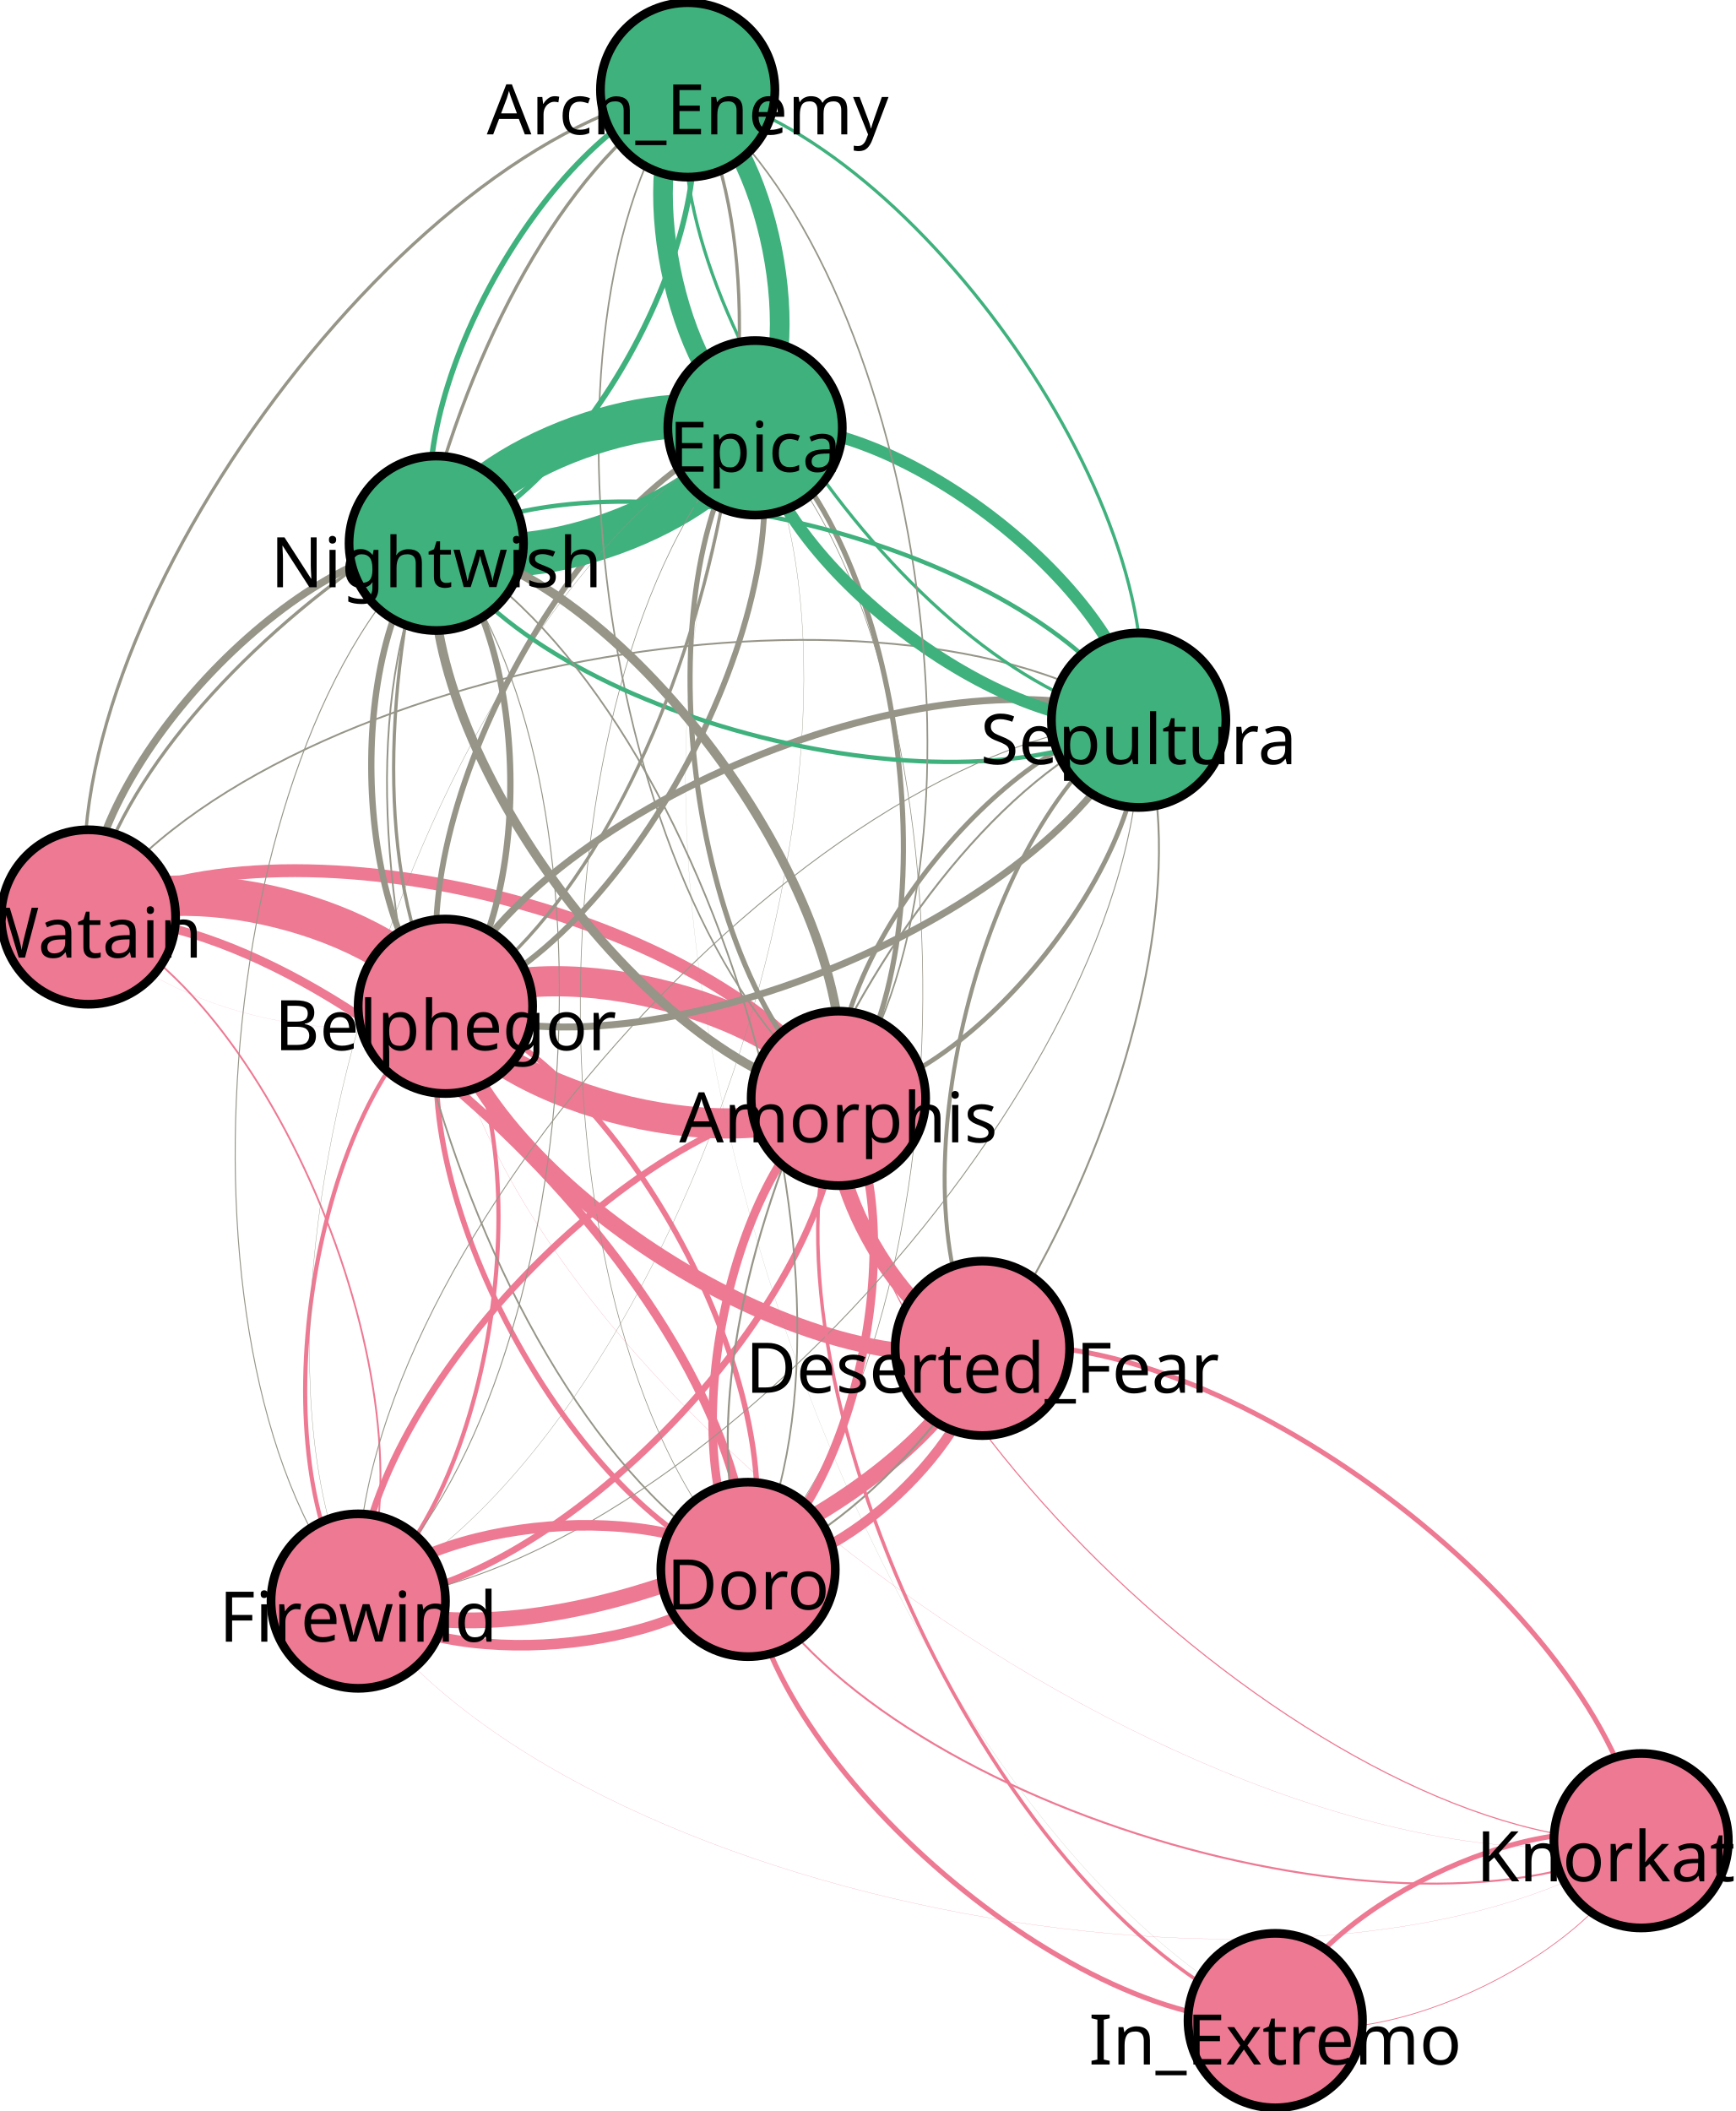
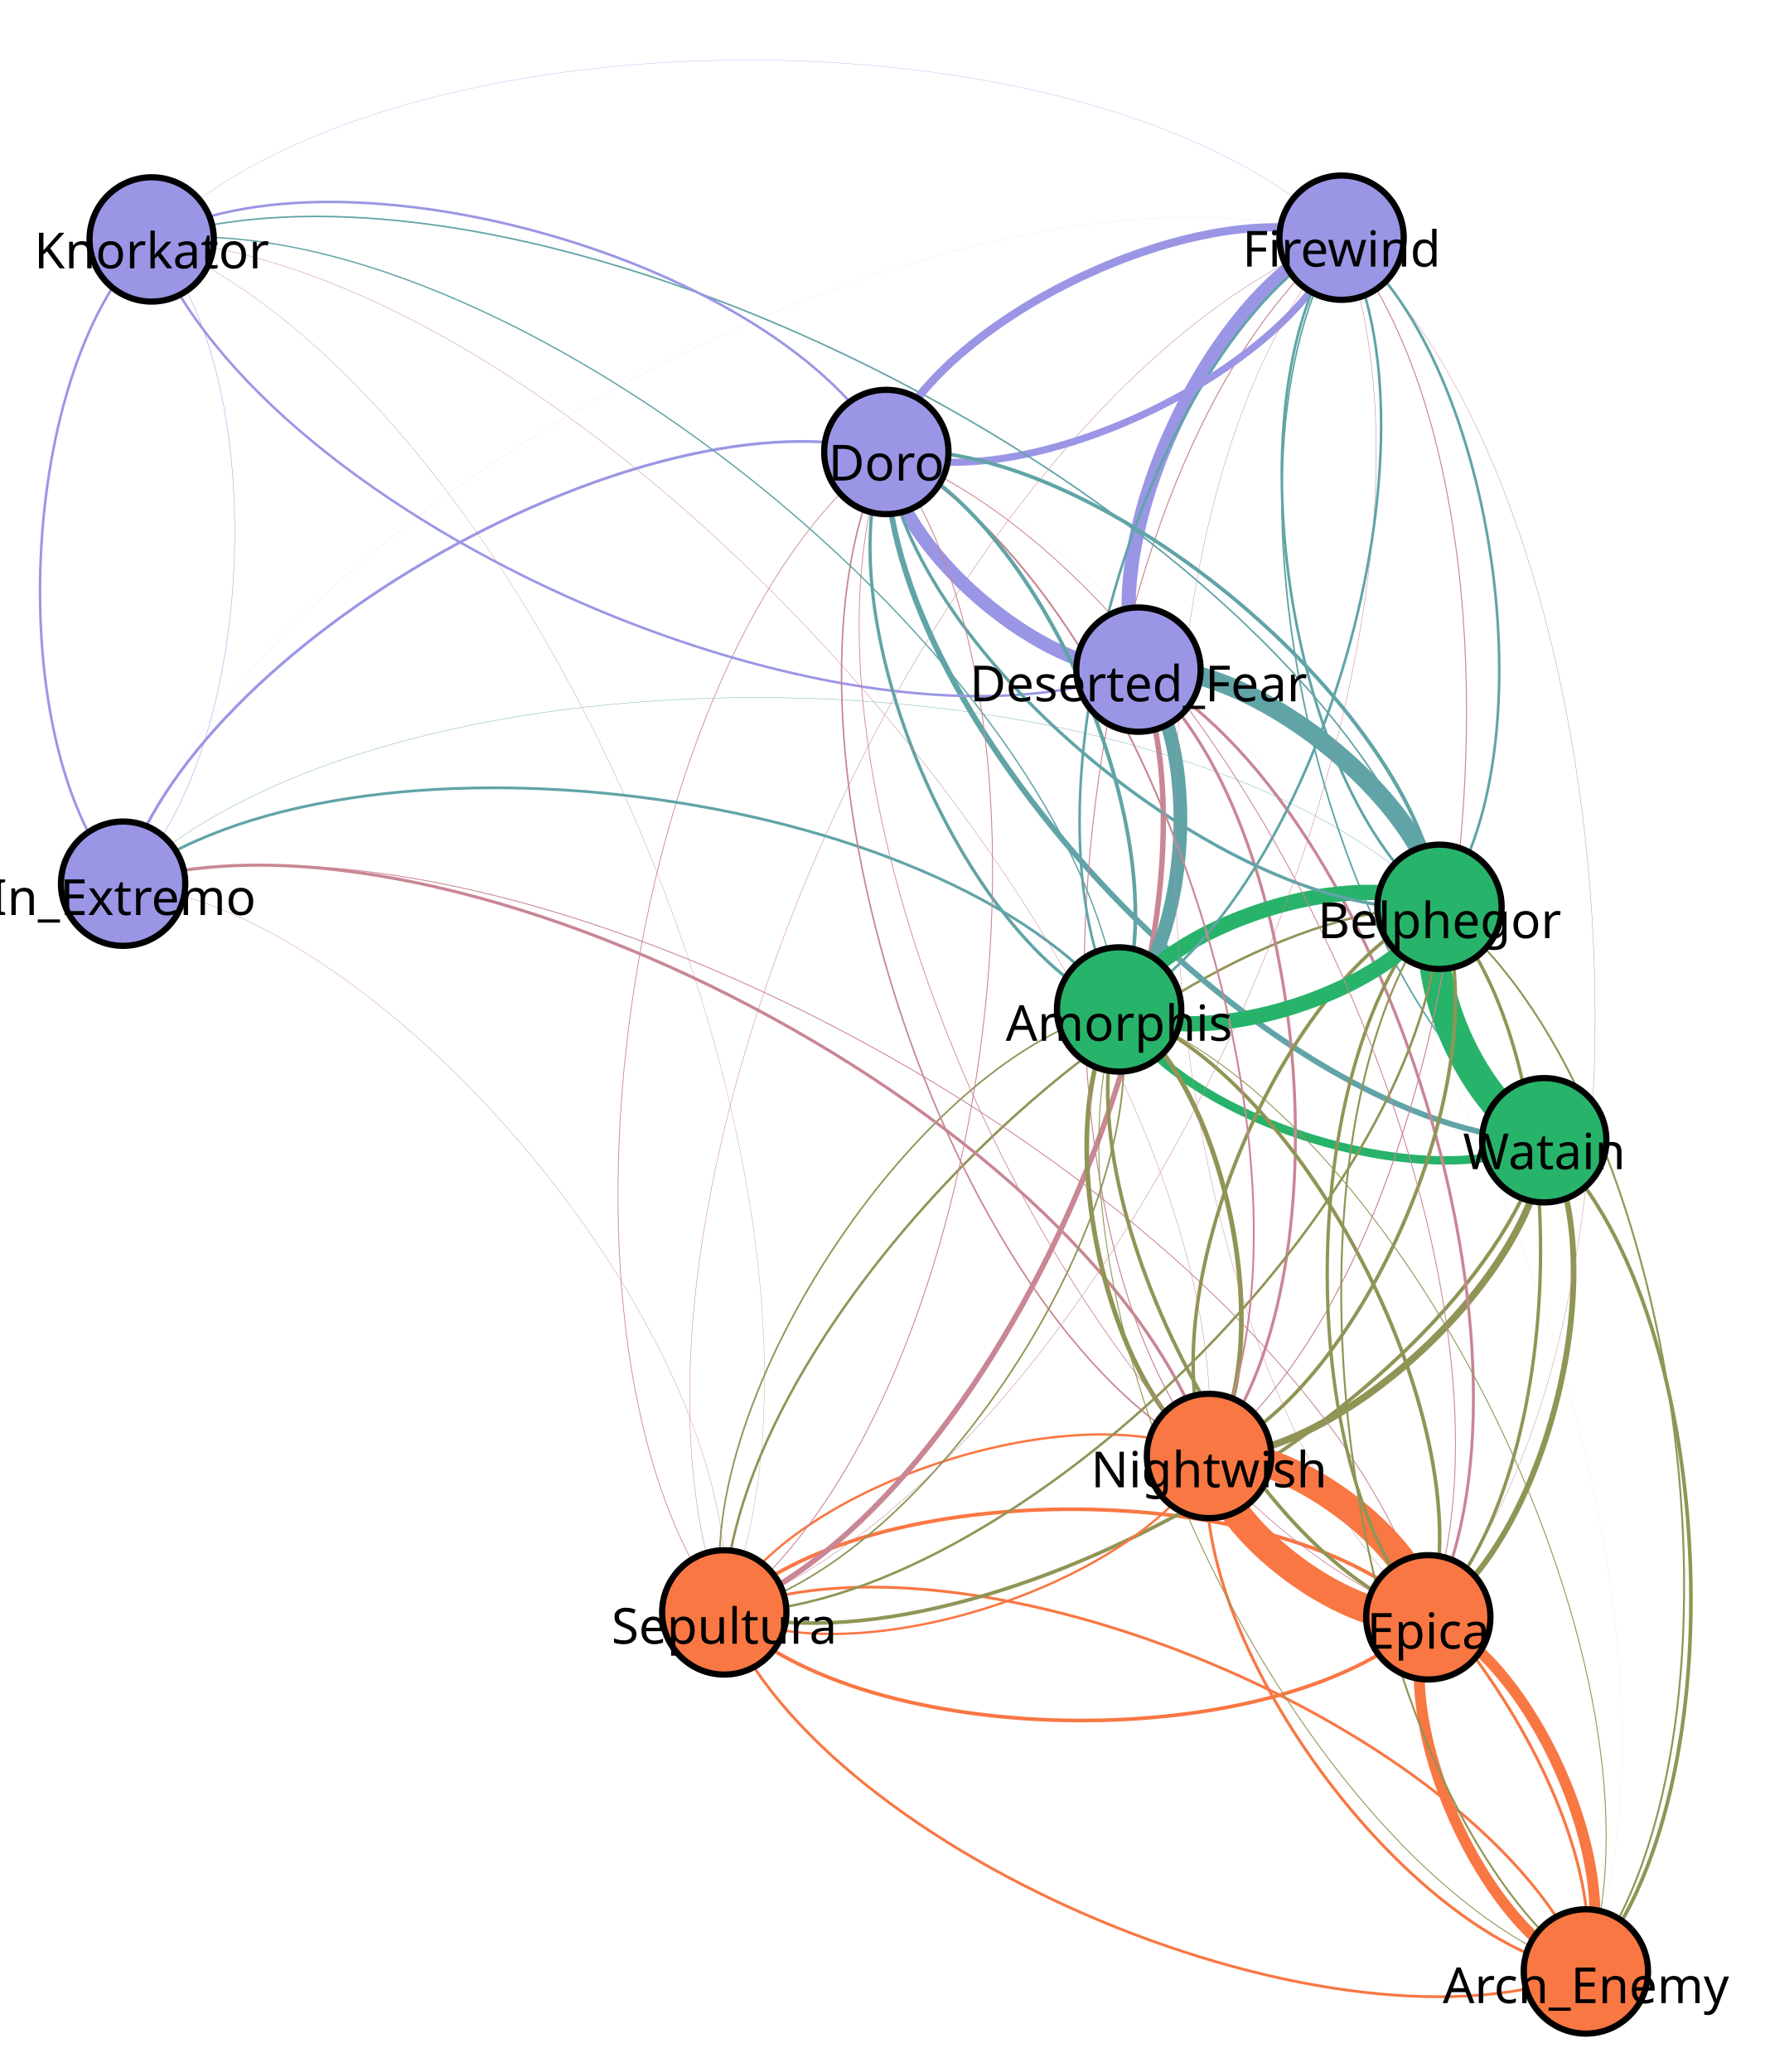
- <svg xmlns="http://www.w3.org/2000/svg" contentScriptType="text/ecmascript" width="199.0" zoomAndPan="magnify" contentStyleType="text/css" viewBox="-82 -118 199 242" height="242.0" preserveAspectRatio="xMidYMid meet" version="1.1">
+ <svg xmlns="http://www.w3.org/2000/svg" contentScriptType="text/ecmascript" width="284.738" zoomAndPan="magnify" contentStyleType="text/css" viewBox="-185.706 -161.762 284.738 333.359" height="333.359" preserveAspectRatio="xMidYMid meet" version="1.1">
  <g id="edges">
-     <path fill="none" stroke-width="4.642" d="M -71.868,-12.874 C -61.636,-19.013 -37.078,-12.874 -30.939,-2.642" class="Watain Belphegor" stroke-opacity="1.0" stroke="#ee7993" />
-     <path fill="none" stroke-width="0.364" d="M -71.868,-12.874 C -67.799,-39.376 -21.94,-73.026 4.563,-68.957" class="Watain Epica" stroke-opacity="1.0" stroke="#969588" />
-     <path fill="none" stroke-width="0.364" d="M -71.868,-12.874 C -77.091,-45.578 -35.869,-102.47 -3.164,-107.694" class="Watain Arch_Enemy" stroke-opacity="1.0" stroke="#969588" />
-     <path fill="none" stroke-width="0.839" d="M -71.868,-12.874 C -72.46,-29.419 -48.528,-55.125 -31.983,-55.717" class="Watain Nightwish" stroke-opacity="1.0" stroke="#969588" />
-     <path fill="none" stroke-width="1.473" d="M -71.868,-12.874 C -50.513,-25.912 1.078,-13.437 14.117,7.918" class="Watain Amorphis" stroke-opacity="1.0" stroke="#ee7993" />
-     <path fill="none" stroke-width="0.998" d="M -71.868,-12.874 C -41.785,-13.041 3.591,31.831 3.759,61.914" class="Watain Doro" stroke-opacity="1.0" stroke="#ee7993" />
-     <path fill="none" stroke-width="0.205" d="M -71.868,-12.874 C -52.299,-41.467 19.945,-55.005 48.539,-35.436" class="Watain Sepultura" stroke-opacity="1.0" stroke="#969588" />
-     <path fill="none" stroke-width="0.205" d="M -71.868,-12.874 C -49.996,-3.378 -31.432,43.674 -40.928,65.546" class="Watain Firewind" stroke-opacity="1.0" stroke="#ee7993" />
-     <path fill="none" stroke-width="0.371" d="M -30.939,-2.642 C -46.394,-29.207 -29.729,-92.238 -3.164,-107.694" class="Belphegor Arch_Enemy" stroke-opacity="1.0" stroke="#969588" />
-     <path fill="none" stroke-width="3.466" d="M -30.939,-2.642 C -19.816,-9.541 7.218,-3.205 14.117,7.918" class="Belphegor Amorphis" stroke-opacity="1.0" stroke="#ee7993" />
-     <path fill="none" stroke-width="0.618" d="M -30.939,-2.642 C -11.088,3.33 9.731,42.064 3.759,61.914" class="Belphegor Doro" stroke-opacity="1.0" stroke="#ee7993" />
-     <path fill="none" stroke-width="0.659" d="M -30.939,-2.642 C -37.101,-23.005 -15.8,-62.794 4.563,-68.957" class="Belphegor Epica" stroke-opacity="1.0" stroke="#969588" />
-     <path fill="none" stroke-width="0.724" d="M -30.939,-2.642 C -41.763,-13.048 -42.389,-44.893 -31.983,-55.717" class="Belphegor Nightwish" stroke-opacity="1.0" stroke="#969588" />
-     <path fill="none" stroke-width="0.797" d="M -30.939,-2.642 C -21.602,-25.096 26.084,-44.772 48.539,-35.436" class="Belphegor Sepultura" stroke-opacity="1.0" stroke="#969588" />
-     <path fill="none" stroke-width="0.476" d="M -30.939,-2.642 C -19.299,12.993 -25.292,53.906 -40.928,65.546" class="Belphegor Firewind" stroke-opacity="1.0" stroke="#ee7993" />
-     <path fill="none" stroke-width="0.01" d="M -30.939,-2.642 C -41.171,3.497 -65.729,-2.641 -71.868,-12.874" class="Belphegor Watain" stroke-opacity="1.0" stroke="#ee7993" />
-     <path fill="none" stroke-width="2.257" d="M 4.563,-68.957 C -4.73,-75.159 -9.366,-98.401 -3.164,-107.694" class="Epica Arch_Enemy" stroke-opacity="1.0" stroke="#3fb17d" />
-     <path fill="none" stroke-width="0.59" d="M 4.563,-68.957 C 21.849,-55.492 27.581,-9.368 14.117,7.918" class="Epica Amorphis" stroke-opacity="1.0" stroke="#969588" />
-     <path fill="none" stroke-width="5.0" d="M 4.563,-68.957 C -0.098,-59 -22.026,-51.056 -31.983,-55.717" class="Epica Nightwish" stroke-opacity="1.0" stroke="#3fb17d" />
-     <path fill="none" stroke-width="1.377" d="M 4.563,-68.957 C 20.062,-71.048 46.448,-50.935 48.539,-35.436" class="Epica Sepultura" stroke-opacity="1.0" stroke="#3fb17d" />
-     <path fill="none" stroke-width="0.079" d="M 4.563,-68.957 C 30.576,-42.622 30.094,35.901 3.759,61.914" class="Epica Doro" stroke-opacity="1.0" stroke="#969588" />
-     <path fill="none" stroke-width="0.659" d="M 4.563,-68.957 C 10.725,-48.593 -10.576,-8.805 -30.939,-2.642" class="Epica Belphegor" stroke-opacity="1.0" stroke="#969588" />
-     <path fill="none" stroke-width="0.038" d="M 4.563,-68.957 C 22.365,-32.958 -4.929,47.744 -40.928,65.546" class="Epica Firewind" stroke-opacity="1.0" stroke="#969588" />
-     <path fill="none" stroke-width="1.815" d="M 30.625,36.57 C 10.47,41.04 -26.468,17.513 -30.939,-2.642" class="Deserted_Fear Belphegor" stroke-opacity="1.0" stroke="#ee7993" />
-     <path fill="none" stroke-width="1.815" d="M 30.625,36.57 C 21.593,34.141 11.688,16.95 14.117,7.918" class="Deserted_Fear Amorphis" stroke-opacity="1.0" stroke="#ee7993" />
-     <path fill="none" stroke-width="0.455" d="M 30.625,36.57 C 19.807,18.586 30.555,-24.617 48.539,-35.436" class="Deserted_Fear Sepultura" stroke-opacity="1.0" stroke="#969588" />
-     <path fill="none" stroke-width="0.002" d="M 30.625,36.57 C -4.985,14.475 -25.259,-72.083 -3.164,-107.694" class="Deserted_Fear Arch_Enemy" stroke-opacity="1.0" stroke="#969588" />
-     <path fill="none" stroke-width="0.568" d="M 30.625,36.57 C 57.018,32.755 102.329,66.622 106.144,93.015" class="Deserted_Fear Knorkator" stroke-opacity="1.0" stroke="#ee7993" />
-     <path fill="none" stroke-width="1.135" d="M 30.625,36.57 C 30.321,47.012 14.201,62.219 3.759,61.914" class="Deserted_Fear Doro" stroke-opacity="1.0" stroke="#ee7993" />
-     <path fill="none" stroke-width="1.815" d="M 30.625,36.57 C 22.11,56.676 -20.822,74.062 -40.928,65.546" class="Deserted_Fear Firewind" stroke-opacity="1.0" stroke="#ee7993" />
-     <path fill="none" stroke-width="0.59" d="M 14.117,7.918 C -3.169,-5.546 -8.901,-51.671 4.563,-68.957" class="Amorphis Epica" stroke-opacity="1.0" stroke="#969588" />
-     <path fill="none" stroke-width="0.184" d="M 14.117,7.918 C -12.462,-11.748 -22.83,-81.115 -3.164,-107.694" class="Amorphis Arch_Enemy" stroke-opacity="1.0" stroke="#969588" />
-     <path fill="none" stroke-width="1.049" d="M 14.117,7.918 C -7.83,4.411 -35.49,-33.77 -31.983,-55.717" class="Amorphis Nightwish" stroke-opacity="1.0" stroke="#969588" />
-     <path fill="none" stroke-width="3.466" d="M 14.117,7.918 C 2.994,14.817 -24.04,8.481 -30.939,-2.642" class="Amorphis Belphegor" stroke-opacity="1.0" stroke="#ee7993" />
-     <path fill="none" stroke-width="0.98" d="M 14.117,7.918 C 22.844,20.789 16.63,53.187 3.759,61.914" class="Amorphis Doro" stroke-opacity="1.0" stroke="#ee7993" />
-     <path fill="none" stroke-width="0.537" d="M 14.117,7.918 C 12.33,-7.637 32.983,-33.649 48.539,-35.436" class="Amorphis Sepultura" stroke-opacity="1.0" stroke="#969588" />
-     <path fill="none" stroke-width="0.752" d="M 14.117,7.918 C 14.633,30.453 -18.393,65.03 -40.928,65.546" class="Amorphis Firewind" stroke-opacity="1.0" stroke="#ee7993" />
-     <path fill="none" stroke-width="0.618" d="M 3.759,61.914 C -16.092,55.943 -36.911,17.209 -30.939,-2.642" class="Doro Belphegor" stroke-opacity="1.0" stroke="#ee7993" />
-     <path fill="none" stroke-width="0.98" d="M 3.759,61.914 C -4.969,49.044 1.246,16.646 14.117,7.918" class="Doro Amorphis" stroke-opacity="1.0" stroke="#ee7993" />
-     <path fill="none" stroke-width="0.221" d="M 3.759,61.914 C -6.755,33.488 20.113,-24.922 48.539,-35.436" class="Doro Sepultura" stroke-opacity="1.0" stroke="#969588" />
-     <path fill="none" stroke-width="0.079" d="M 3.759,61.914 C -22.255,35.579 -21.772,-42.943 4.563,-68.957" class="Doro Epica" stroke-opacity="1.0" stroke="#969588" />
-     <path fill="none" stroke-width="0.197" d="M 3.759,61.914 C -26.916,45.537 -48.361,-25.042 -31.983,-55.717" class="Doro Nightwish" stroke-opacity="1.0" stroke="#969588" />
-     <path fill="none" stroke-width="1.211" d="M 3.759,61.914 C -4.452,71.578 -31.264,73.757 -40.928,65.546" class="Doro Firewind" stroke-opacity="1.0" stroke="#ee7993" />
-     <path fill="none" stroke-width="1.377" d="M 48.539,-35.436 C 33.039,-33.345 6.654,-53.457 4.563,-68.957" class="Sepultura Epica" stroke-opacity="1.0" stroke="#3fb17d" />
-     <path fill="none" stroke-width="0.363" d="M 48.539,-35.436 C 23.746,-39.547 -7.275,-82.902 -3.164,-107.694" class="Sepultura Arch_Enemy" stroke-opacity="1.0" stroke="#3fb17d" />
-     <path fill="none" stroke-width="0.797" d="M 48.539,-35.436 C 39.202,-12.981 -8.485,6.695 -30.939,-2.642" class="Sepultura Belphegor" stroke-opacity="1.0" stroke="#969588" />
-     <path fill="none" stroke-width="0.537" d="M 48.539,-35.436 C 50.325,-19.881 29.672,6.132 14.117,7.918" class="Sepultura Amorphis" stroke-opacity="1.0" stroke="#969588" />
-     <path fill="none" stroke-width="0.497" d="M 48.539,-35.436 C 28.378,-23.388 -19.935,-35.556 -31.983,-55.717" class="Sepultura Nightwish" stroke-opacity="1.0" stroke="#3fb17d" />
-     <path fill="none" stroke-width="0.221" d="M 48.539,-35.436 C 59.053,-7.01 32.185,51.4 3.759,61.914" class="Sepultura Doro" stroke-opacity="1.0" stroke="#969588" />
-     <path fill="none" stroke-width="0.111" d="M 48.539,-35.436 C 50.842,2.654 -2.838,63.243 -40.928,65.546" class="Sepultura Firewind" stroke-opacity="1.0" stroke="#969588" />
-     <path fill="none" stroke-width="0.0" d="M 106.144,93.015 C 68.932,78.846 34.369,1.775 48.539,-35.436" class="Knorkator Sepultura" stroke-opacity="1.0" stroke="#969588" />
-     <path fill="none" stroke-width="0.019" d="M 106.144,93.015 C 59.596,101.3 -22.654,43.906 -30.939,-2.642" class="Knorkator Belphegor" stroke-opacity="1.0" stroke="#ee7993" />
-     <path fill="none" stroke-width="0.093" d="M 106.144,93.015 C 101.878,105.528 76.712,117.899 64.199,113.634" class="Knorkator In_Extremo" stroke-opacity="1.0" stroke="#ee7993" />
-     <path fill="none" stroke-width="0.13" d="M 106.144,93.015 C 70.719,94.401 15.503,43.343 14.117,7.918" class="Knorkator Amorphis" stroke-opacity="1.0" stroke="#ee7993" />
-     <path fill="none" stroke-width="0.0" d="M 106.144,93.015 C 79.751,96.83 34.44,62.963 30.625,36.57" class="Knorkator Deserted_Fear" stroke-opacity="1.0" stroke="#ee7993" />
-     <path fill="none" stroke-width="0.224" d="M 106.144,93.015 C 79.447,107.272 18.016,88.612 3.759,61.914" class="Knorkator Doro" stroke-opacity="1.0" stroke="#ee7993" />
-     <path fill="none" stroke-width="0.019" d="M 106.144,93.015 C 71.236,116.936 -17.007,100.454 -40.928,65.546" class="Knorkator Firewind" stroke-opacity="1.0" stroke="#ee7993" />
-     <path fill="none" stroke-width="0.476" d="M -40.928,65.546 C -52.568,49.911 -46.574,8.998 -30.939,-2.642" class="Firewind Belphegor" stroke-opacity="1.0" stroke="#ee7993" />
-     <path fill="none" stroke-width="0.111" d="M -40.928,65.546 C -43.231,27.457 10.449,-33.133 48.539,-35.436" class="Firewind Sepultura" stroke-opacity="1.0" stroke="#969588" />
-     <path fill="none" stroke-width="0.115" d="M -40.928,65.546 C -63.391,39.505 -58.024,-33.253 -31.983,-55.717" class="Firewind Nightwish" stroke-opacity="1.0" stroke="#969588" />
-     <path fill="none" stroke-width="0.038" d="M -40.928,65.546 C -58.73,29.548 -31.436,-51.154 4.563,-68.957" class="Firewind Epica" stroke-opacity="1.0" stroke="#969588" />
-     <path fill="none" stroke-width="0.752" d="M -40.928,65.546 C -41.444,43.012 -8.418,8.435 14.117,7.918" class="Firewind Amorphis" stroke-opacity="1.0" stroke="#ee7993" />
-     <path fill="none" stroke-width="1.211" d="M -40.928,65.546 C -32.717,55.883 -5.905,53.704 3.759,61.914" class="Firewind Doro" stroke-opacity="1.0" stroke="#ee7993" />
-     <path fill="none" stroke-width="2.257" d="M -3.164,-107.694 C 6.129,-101.492 10.765,-78.249 4.563,-68.957" class="Arch_Enemy Epica" stroke-opacity="1.0" stroke="#3fb17d" />
-     <path fill="none" stroke-width="0.184" d="M -3.164,-107.694 C 23.414,-88.028 33.783,-18.66 14.117,7.918" class="Arch_Enemy Amorphis" stroke-opacity="1.0" stroke="#969588" />
-     <path fill="none" stroke-width="0.618" d="M -3.164,-107.694 C 1.468,-91.535 -15.824,-60.348 -31.983,-55.717" class="Arch_Enemy Nightwish" stroke-opacity="1.0" stroke="#3fb17d" />
-     <path fill="none" stroke-width="0.363" d="M -3.164,-107.694 C 21.628,-103.583 52.65,-60.228 48.539,-35.436" class="Arch_Enemy Sepultura" stroke-opacity="1.0" stroke="#3fb17d" />
-     <path fill="none" stroke-width="0.371" d="M -3.164,-107.694 C 12.291,-81.128 -4.374,-18.098 -30.939,-2.642" class="Arch_Enemy Belphegor" stroke-opacity="1.0" stroke="#969588" />
-     <path fill="none" stroke-width="0.014" d="M 64.199,113.634 C 15.754,89.043 -20.028,-20.511 4.563,-68.957" class="In_Extremo Epica" stroke-opacity="1.0" stroke="#969588" />
-     <path fill="none" stroke-width="0.581" d="M 64.199,113.634 C 41.767,115.378 5.503,84.346 3.759,61.914" class="In_Extremo Doro" stroke-opacity="1.0" stroke="#ee7993" />
-     <path fill="none" stroke-width="0.581" d="M 64.199,113.634 C 68.465,101.121 93.631,88.75 106.144,93.015" class="In_Extremo Knorkator" stroke-opacity="1.0" stroke="#ee7993" />
-     <path fill="none" stroke-width="0.392" d="M 64.199,113.634 C 33.04,102.507 2.99,39.078 14.117,7.918" class="In_Extremo Amorphis" stroke-opacity="1.0" stroke="#ee7993" />
-     <path fill="none" stroke-width="5.0" d="M -31.983,-55.717 C -27.322,-65.674 -5.394,-73.618 4.563,-68.957" class="Nightwish Epica" stroke-opacity="1.0" stroke="#3fb17d" />
-     <path fill="none" stroke-width="1.049" d="M -31.983,-55.717 C -10.036,-52.21 17.624,-14.029 14.117,7.918" class="Nightwish Amorphis" stroke-opacity="1.0" stroke="#969588" />
-     <path fill="none" stroke-width="0.618" d="M -31.983,-55.717 C -36.614,-71.876 -19.323,-103.062 -3.164,-107.694" class="Nightwish Arch_Enemy" stroke-opacity="1.0" stroke="#3fb17d" />
-     <path fill="none" stroke-width="0.724" d="M -31.983,-55.717 C -21.159,-45.311 -20.533,-13.466 -30.939,-2.642" class="Nightwish Belphegor" stroke-opacity="1.0" stroke="#969588" />
-     <path fill="none" stroke-width="0.197" d="M -31.983,-55.717 C -1.308,-39.339 20.137,31.24 3.759,61.914" class="Nightwish Doro" stroke-opacity="1.0" stroke="#969588" />
-     <path fill="none" stroke-width="0.497" d="M -31.983,-55.717 C -11.822,-67.765 36.491,-55.596 48.539,-35.436" class="Nightwish Sepultura" stroke-opacity="1.0" stroke="#3fb17d" />
-     <path fill="none" stroke-width="0.115" d="M -31.983,-55.717 C -9.519,-29.675 -14.886,43.083 -40.928,65.546" class="Nightwish Firewind" stroke-opacity="1.0" stroke="#969588" />
+     <path fill="none" stroke-width="0.37" d="M -69.161,97.656 C -58.594,77.021 -11.79,61.918 8.845,72.485" class="Sepultura Nightwish" stroke-opacity="1.0" stroke="#f97743" />
+     <path fill="none" stroke-width="0.262" d="M -69.161,97.656 C -75.855,65.547 -37.731,7.342 -5.622,0.648" class="Sepultura Amorphis" stroke-opacity="1.0" stroke="#909556" />
+     <path fill="none" stroke-width="0.074" d="M -69.161,97.656 C -93.529,33.553 -33.927,-99.155 30.176,-123.524" class="Sepultura Firewind" stroke-opacity="1.0" stroke="#c98694" />
+     <path fill="none" stroke-width="0.588" d="M -69.161,97.656 C -46.345,75.156 21.63,75.629 44.13,98.445" class="Sepultura Epica" stroke-opacity="1.0" stroke="#f97743" />
+     <path fill="none" stroke-width="0.393" d="M -69.161,97.656 C -68.847,51.933 0.209,-16.182 45.933,-15.868" class="Sepultura Belphegor" stroke-opacity="1.0" stroke="#909556" />
+     <path fill="none" stroke-width="0.449" d="M -69.161,97.656 C -29.879,81.48 53.308,116.139 69.484,155.42" class="Sepultura Arch_Enemy" stroke-opacity="1.0" stroke="#f97743" />
+     <path fill="none" stroke-width="0.119" d="M -69.161,97.656 C -101.285,55.1 -85.638,-56.921 -43.082,-89.045" class="Sepultura Doro" stroke-opacity="1.0" stroke="#c98694" />
+     <path fill="none" stroke-width="0.587" d="M 62.787,21.69 C 51.591,63.272 -27.578,108.852 -69.161,97.656" class="Watain Sepultura" stroke-opacity="1.0" stroke="#909556" />
+     <path fill="none" stroke-width="1.138" d="M 62.787,21.69 C 62.158,42.637 29.793,73.115 8.845,72.485" class="Watain Nightwish" stroke-opacity="1.0" stroke="#909556" />
+     <path fill="none" stroke-width="1.359" d="M 62.787,21.69 C 44.897,31.163 3.851,18.538 -5.622,0.648" class="Watain Amorphis" stroke-opacity="1.0" stroke="#28b36a" />
+     <path fill="none" stroke-width="0.256" d="M 62.787,21.69 C 27.222,-0.831 7.655,-87.959 30.176,-123.524" class="Watain Firewind" stroke-opacity="1.0" stroke="#61a4a7" />
+     <path fill="none" stroke-width="0.918" d="M 62.787,21.69 C 74.407,40.772 63.213,86.826 44.13,98.445" class="Watain Epica" stroke-opacity="1.0" stroke="#909556" />
+     <path fill="none" stroke-width="5.0" d="M 62.787,21.69 C 51.904,17.549 41.792,-4.986 45.933,-15.868" class="Watain Belphegor" stroke-opacity="1.0" stroke="#28b36a" />
+     <path fill="none" stroke-width="0.587" d="M 62.787,21.69 C 90.872,47.096 94.891,127.335 69.484,155.42" class="Watain Arch_Enemy" stroke-opacity="1.0" stroke="#909556" />
+     <path fill="none" stroke-width="0.918" d="M 62.787,21.69 C 19.466,20.716 -44.055,-45.724 -43.082,-89.045" class="Watain Doro" stroke-opacity="1.0" stroke="#61a4a7" />
+     <path fill="none" stroke-width="0.871" d="M -2.507,-54.026 C 14.498,-10.359 -25.493,80.65 -69.161,97.656" class="Deserted_Fear Sepultura" stroke-opacity="1.0" stroke="#c98694" />
+     <path fill="none" stroke-width="0.477" d="M -2.507,-54.026 C 25.065,-30.994 31.877,44.913 8.845,72.485" class="Deserted_Fear Nightwish" stroke-opacity="1.0" stroke="#c98694" />
+     <path fill="none" stroke-width="2.213" d="M -2.507,-54.026 C 7.805,-42.468 5.936,-9.664 -5.622,0.648" class="Deserted_Fear Amorphis" stroke-opacity="1.0" stroke="#61a4a7" />
+     <path fill="none" stroke-width="2.292" d="M -2.507,-54.026 C -9.87,-74.462 9.74,-116.161 30.176,-123.524" class="Deserted_Fear Firewind" stroke-opacity="1.0" stroke="#9a96e5" />
+     <path fill="none" stroke-width="0.477" d="M -2.507,-54.026 C 37.315,-32.859 65.297,58.624 44.13,98.445" class="Deserted_Fear Epica" stroke-opacity="1.0" stroke="#c98694" />
+     <path fill="none" stroke-width="3.002" d="M -2.507,-54.026 C 14.812,-56.082 43.876,-33.188 45.933,-15.868" class="Deserted_Fear Belphegor" stroke-opacity="1.0" stroke="#61a4a7" />
+     <path fill="none" stroke-width="0.004" d="M -2.507,-54.026 C 53.78,-26.535 96.975,99.133 69.484,155.42" class="Deserted_Fear Arch_Enemy" stroke-opacity="1.0" stroke="#c98694" />
+     <path fill="none" stroke-width="0.398" d="M -2.507,-54.026 C -48.109,-36.111 -143.384,-77.639 -161.3,-123.241" class="Deserted_Fear Knorkator" stroke-opacity="1.0" stroke="#9a96e5" />
+     <path fill="none" stroke-width="2.213" d="M -2.507,-54.026 C -17.626,-52.915 -41.971,-73.926 -43.082,-89.045" class="Deserted_Fear Doro" stroke-opacity="1.0" stroke="#9a96e5" />
+     <path fill="none" stroke-width="0.056" d="M -165.895,-19.588 C -123.099,-15.486 -65.059,54.86 -69.161,97.656" class="In_Extremo Sepultura" stroke-opacity="1.0" stroke="#c98694" />
+     <path fill="none" stroke-width="0.495" d="M -165.895,-19.588 C -112.532,-36.122 -7.688,19.123 8.845,72.485" class="In_Extremo Nightwish" stroke-opacity="1.0" stroke="#c98694" />
+     <path fill="none" stroke-width="0.451" d="M -165.895,-19.588 C -129.793,-47.596 -33.629,-35.454 -5.622,0.648" class="In_Extremo Amorphis" stroke-opacity="1.0" stroke="#61a4a7" />
+     <path fill="none" stroke-width="0.012" d="M -165.895,-19.588 C -147.468,-79.59 -29.825,-141.951 30.176,-123.524" class="In_Extremo Firewind" stroke-opacity="1.0" stroke="#9a96e5" />
+     <path fill="none" stroke-width="0.144" d="M -165.895,-19.588 C -100.283,-37.987 25.732,32.834 44.13,98.445" class="In_Extremo Epica" stroke-opacity="1.0" stroke="#c98694" />
+     <path fill="none" stroke-width="0.056" d="M -165.895,-19.588 C -122.785,-61.21 4.311,-58.978 45.933,-15.868" class="In_Extremo Belphegor" stroke-opacity="1.0" stroke="#61a4a7" />
+     <path fill="none" stroke-width="0.407" d="M -165.895,-19.588 C -185.706,-41.238 -182.949,-103.429 -161.3,-123.241" class="In_Extremo Knorkator" stroke-opacity="1.0" stroke="#9a96e5" />
+     <path fill="none" stroke-width="0.451" d="M -165.895,-19.588 C -155.224,-58.042 -81.536,-99.716 -43.082,-89.045" class="In_Extremo Doro" stroke-opacity="1.0" stroke="#9a96e5" />
+     <path fill="none" stroke-width="0.37" d="M 8.845,72.485 C -1.722,93.121 -48.525,108.223 -69.161,97.656" class="Nightwish Sepultura" stroke-opacity="1.0" stroke="#f97743" />
+     <path fill="none" stroke-width="0.758" d="M 8.845,72.485 C -8.416,61.011 -17.096,17.909 -5.622,0.648" class="Nightwish Amorphis" stroke-opacity="1.0" stroke="#909556" />
+     <path fill="none" stroke-width="0.161" d="M 8.845,72.485 C -26.091,29.017 -13.292,-88.588 30.176,-123.524" class="Nightwish Firewind" stroke-opacity="1.0" stroke="#c98694" />
+     <path fill="none" stroke-width="4.599" d="M 8.845,72.485 C 21.094,70.62 42.265,86.196 44.13,98.445" class="Nightwish Epica" stroke-opacity="1.0" stroke="#f97743" />
+     <path fill="none" stroke-width="0.571" d="M 8.845,72.485 C -1.408,47.397 20.844,-5.615 45.933,-15.868" class="Nightwish Belphegor" stroke-opacity="1.0" stroke="#909556" />
+     <path fill="none" stroke-width="0.466" d="M 8.845,72.485 C 37.56,76.945 73.943,126.706 69.484,155.42" class="Nightwish Arch_Enemy" stroke-opacity="1.0" stroke="#f97743" />
+     <path fill="none" stroke-width="0.248" d="M 8.845,72.485 C -33.846,50.565 -65.002,-46.354 -43.082,-89.045" class="Nightwish Doro" stroke-opacity="1.0" stroke="#c98694" />
+     <path fill="none" stroke-width="0.262" d="M -5.622,0.648 C 1.072,32.757 -37.051,90.962 -69.161,97.656" class="Amorphis Sepultura" stroke-opacity="1.0" stroke="#909556" />
+     <path fill="none" stroke-width="0.758" d="M -5.622,0.648 C 11.639,12.122 20.319,55.225 8.845,72.485" class="Amorphis Nightwish" stroke-opacity="1.0" stroke="#909556" />
+     <path fill="none" stroke-width="0.417" d="M -5.622,0.648 C -23.297,-31.346 -1.818,-105.849 30.176,-123.524" class="Amorphis Firewind" stroke-opacity="1.0" stroke="#61a4a7" />
+     <path fill="none" stroke-width="0.584" d="M -5.622,0.648 C 23.888,10.257 53.739,68.935 44.13,98.445" class="Amorphis Epica" stroke-opacity="1.0" stroke="#909556" />
+     <path fill="none" stroke-width="2.47" d="M -5.622,0.648 C 1.386,-12.966 32.318,-22.876 45.933,-15.868" class="Amorphis Belphegor" stroke-opacity="1.0" stroke="#28b36a" />
+     <path fill="none" stroke-width="0.15" d="M -5.622,0.648 C 40.354,16.581 85.417,109.445 69.484,155.42" class="Amorphis Arch_Enemy" stroke-opacity="1.0" stroke="#909556" />
+     <path fill="none" stroke-width="0.516" d="M -5.622,0.648 C -31.053,-9.799 -53.528,-63.615 -43.082,-89.045" class="Amorphis Doro" stroke-opacity="1.0" stroke="#61a4a7" />
+     <path fill="none" stroke-width="0.074" d="M 30.176,-123.524 C 54.545,-59.42 -5.057,73.288 -69.161,97.656" class="Firewind Sepultura" stroke-opacity="1.0" stroke="#c98694" />
+     <path fill="none" stroke-width="0.161" d="M 30.176,-123.524 C 65.112,-80.056 52.313,37.55 8.845,72.485" class="Firewind Nightwish" stroke-opacity="1.0" stroke="#c98694" />
+     <path fill="none" stroke-width="0.417" d="M 30.176,-123.524 C 47.851,-91.53 26.372,-17.027 -5.622,0.648" class="Firewind Amorphis" stroke-opacity="1.0" stroke="#61a4a7" />
+     <path fill="none" stroke-width="0.062" d="M 30.176,-123.524 C 77.361,-81.921 85.733,51.261 44.13,98.445" class="Firewind Epica" stroke-opacity="1.0" stroke="#c98694" />
+     <path fill="none" stroke-width="0.424" d="M 30.176,-123.524 C 54.858,-105.144 64.312,-40.55 45.933,-15.868" class="Firewind Belphegor" stroke-opacity="1.0" stroke="#61a4a7" />
+     <path fill="none" stroke-width="1.15" d="M 30.176,-123.524 C 22.42,-101.976 -21.534,-81.289 -43.082,-89.045" class="Firewind Doro" stroke-opacity="1.0" stroke="#9a96e5" />
+     <path fill="none" stroke-width="0.588" d="M 44.13,98.445 C 21.314,120.946 -46.66,120.472 -69.161,97.656" class="Epica Sepultura" stroke-opacity="1.0" stroke="#f97743" />
+     <path fill="none" stroke-width="4.599" d="M 44.13,98.445 C 31.881,100.311 10.71,84.735 8.845,72.485" class="Epica Nightwish" stroke-opacity="1.0" stroke="#f97743" />
+     <path fill="none" stroke-width="0.584" d="M 44.13,98.445 C 14.62,88.836 -15.231,30.158 -5.622,0.648" class="Epica Amorphis" stroke-opacity="1.0" stroke="#909556" />
+     <path fill="none" stroke-width="0.062" d="M 44.13,98.445 C -3.054,56.843 -11.427,-76.339 30.176,-123.524" class="Epica Firewind" stroke-opacity="1.0" stroke="#c98694" />
+     <path fill="none" stroke-width="0.534" d="M 44.13,98.445 C 21.628,75.222 22.709,6.634 45.933,-15.868" class="Epica Belphegor" stroke-opacity="1.0" stroke="#909556" />
+     <path fill="none" stroke-width="1.758" d="M 44.13,98.445 C 60.596,104.77 75.808,138.955 69.484,155.42" class="Epica Arch_Enemy" stroke-opacity="1.0" stroke="#f97743" />
+     <path fill="none" stroke-width="0.118" d="M 44.13,98.445 C -10.81,78.39 -63.137,-34.105 -43.082,-89.045" class="Epica Doro" stroke-opacity="1.0" stroke="#c98694" />
+     <path fill="none" stroke-width="0.393" d="M 45.933,-15.868 C 45.619,29.855 -23.437,97.97 -69.161,97.656" class="Belphegor Sepultura" stroke-opacity="1.0" stroke="#909556" />
+     <path fill="none" stroke-width="0.571" d="M 45.933,-15.868 C 56.186,9.22 33.933,62.232 8.845,72.485" class="Belphegor Nightwish" stroke-opacity="1.0" stroke="#909556" />
+     <path fill="none" stroke-width="2.47" d="M 45.933,-15.868 C 38.925,-2.254 7.992,7.656 -5.622,0.648" class="Belphegor Amorphis" stroke-opacity="1.0" stroke="#28b36a" />
+     <path fill="none" stroke-width="0.424" d="M 45.933,-15.868 C 21.25,-34.248 11.796,-98.841 30.176,-123.524" class="Belphegor Firewind" stroke-opacity="1.0" stroke="#61a4a7" />
+     <path fill="none" stroke-width="0.534" d="M 45.933,-15.868 C 68.435,7.355 67.354,75.943 44.13,98.445" class="Belphegor Epica" stroke-opacity="1.0" stroke="#909556" />
+     <path fill="none" stroke-width="0.305" d="M 45.933,-15.868 C 84.901,13.679 99.031,116.452 69.484,155.42" class="Belphegor Arch_Enemy" stroke-opacity="1.0" stroke="#909556" />
+     <path fill="none" stroke-width="0.512" d="M 45.933,-15.868 C 13.494,-12.701 -39.914,-56.607 -43.082,-89.045" class="Belphegor Doro" stroke-opacity="1.0" stroke="#61a4a7" />
+     <path fill="none" stroke-width="0.449" d="M 69.484,155.42 C 30.202,171.596 -52.985,136.938 -69.161,97.656" class="Arch_Enemy Sepultura" stroke-opacity="1.0" stroke="#f97743" />
+     <path fill="none" stroke-width="0.466" d="M 69.484,155.42 C 40.769,150.961 4.386,101.2 8.845,72.485" class="Arch_Enemy Nightwish" stroke-opacity="1.0" stroke="#f97743" />
+     <path fill="none" stroke-width="0.15" d="M 69.484,155.42 C 23.508,139.487 -21.555,46.624 -5.622,0.648" class="Arch_Enemy Amorphis" stroke-opacity="1.0" stroke="#909556" />
+     <path fill="none" stroke-width="1.758" d="M 69.484,155.42 C 53.018,149.096 37.806,114.911 44.13,98.445" class="Arch_Enemy Epica" stroke-opacity="1.0" stroke="#f97743" />
+     <path fill="none" stroke-width="0.305" d="M 69.484,155.42 C 30.516,125.873 16.385,23.1 45.933,-15.868" class="Arch_Enemy Belphegor" stroke-opacity="1.0" stroke="#909556" />
+     <path fill="none" stroke-width="0.0" d="M 69.484,155.42 C -1.922,129.04 -69.462,-17.639 -43.082,-89.045" class="Arch_Enemy Doro" stroke-opacity="1.0" stroke="#c98694" />
+     <path fill="none" stroke-width="0.054" d="M -161.3,-123.241 C -98.692,-97.489 -43.409,35.049 -69.161,97.656" class="Knorkator Sepultura" stroke-opacity="1.0" stroke="#c98694" />
+     <path fill="none" stroke-width="0.002" d="M -161.3,-123.241 C -115.698,-141.156 -20.423,-99.627 -2.507,-54.026" class="Knorkator Deserted_Fear" stroke-opacity="1.0" stroke="#9a96e5" />
+     <path fill="none" stroke-width="0.067" d="M -161.3,-123.241 C -141.488,-101.591 -144.245,-39.4 -165.895,-19.588" class="Knorkator In_Extremo" stroke-opacity="1.0" stroke="#9a96e5" />
+     <path fill="none" stroke-width="0.067" d="M -161.3,-123.241 C -88.125,-118.125 13.961,-0.689 8.845,72.485" class="Knorkator Nightwish" stroke-opacity="1.0" stroke="#c98694" />
+     <path fill="none" stroke-width="0.21" d="M -161.3,-123.241 C -105.386,-129.599 -11.98,-55.265 -5.622,0.648" class="Knorkator Amorphis" stroke-opacity="1.0" stroke="#61a4a7" />
+     <path fill="none" stroke-width="0.041" d="M -161.3,-123.241 C -123.061,-161.593 -8.176,-161.762 30.176,-123.524" class="Knorkator Firewind" stroke-opacity="1.0" stroke="#9a96e5" />
+     <path fill="none" stroke-width="0.249" d="M -161.3,-123.241 C -98.379,-143.213 25.961,-78.789 45.933,-15.868" class="Knorkator Belphegor" stroke-opacity="1.0" stroke="#61a4a7" />
+     <path fill="none" stroke-width="0.405" d="M -161.3,-123.241 C -130.817,-140.045 -59.886,-119.528 -43.082,-89.045" class="Knorkator Doro" stroke-opacity="1.0" stroke="#9a96e5" />
+     <path fill="none" stroke-width="0.146" d="M -43.082,-89.045 C -10.957,-46.489 -26.605,65.532 -69.161,97.656" class="Doro Sepultura" stroke-opacity="1.0" stroke="#c98694" />
+     <path fill="none" stroke-width="0.292" d="M -43.082,-89.045 C -0.39,-67.124 30.766,29.794 8.845,72.485" class="Doro Nightwish" stroke-opacity="1.0" stroke="#c98694" />
+     <path fill="none" stroke-width="0.598" d="M -43.082,-89.045 C -17.651,-78.598 4.825,-24.783 -5.622,0.648" class="Doro Amorphis" stroke-opacity="1.0" stroke="#61a4a7" />
+     <path fill="none" stroke-width="1.319" d="M -43.082,-89.045 C -35.326,-110.592 8.629,-131.279 30.176,-123.524" class="Doro Firewind" stroke-opacity="1.0" stroke="#9a96e5" />
+     <path fill="none" stroke-width="0.144" d="M -43.082,-89.045 C 11.859,-68.989 64.186,43.505 44.13,98.445" class="Doro Epica" stroke-opacity="1.0" stroke="#c98694" />
+     <path fill="none" stroke-width="0.594" d="M -43.082,-89.045 C -10.643,-92.213 42.765,-48.306 45.933,-15.868" class="Doro Belphegor" stroke-opacity="1.0" stroke="#61a4a7" />
+     <path fill="none" stroke-width="0.01" d="M -43.082,-89.045 C 28.324,-62.665 95.864,84.014 69.484,155.42" class="Doro Arch_Enemy" stroke-opacity="1.0" stroke="#c98694" />
  </g>
  <g id="nodes">
-     <circle fill-opacity="1.0" fill="#ee7993" r="10.0" cx="-71.868" class="Watain" cy="-12.874" stroke="#000000" stroke-opacity="1.0" stroke-width="1.0" />
-     <circle fill-opacity="1.0" fill="#ee7993" r="10.0" cx="-30.939" class="Belphegor" cy="-2.642" stroke="#000000" stroke-opacity="1.0" stroke-width="1.0" />
-     <circle fill-opacity="1.0" fill="#3fb17d" r="10.0" cx="4.563" class="Epica" cy="-68.957" stroke="#000000" stroke-opacity="1.0" stroke-width="1.0" />
-     <circle fill-opacity="1.0" fill="#ee7993" r="10.0" cx="30.625" class="Deserted_Fear" cy="36.57" stroke="#000000" stroke-opacity="1.0" stroke-width="1.0" />
-     <circle fill-opacity="1.0" fill="#ee7993" r="10.0" cx="14.117" class="Amorphis" cy="7.918" stroke="#000000" stroke-opacity="1.0" stroke-width="1.0" />
-     <circle fill-opacity="1.0" fill="#ee7993" r="10.0" cx="3.759" class="Doro" cy="61.914" stroke="#000000" stroke-opacity="1.0" stroke-width="1.0" />
-     <circle fill-opacity="1.0" fill="#3fb17d" r="10.0" cx="48.539" class="Sepultura" cy="-35.436" stroke="#000000" stroke-opacity="1.0" stroke-width="1.0" />
-     <circle fill-opacity="1.0" fill="#ee7993" r="10.0" cx="106.144" class="Knorkator" cy="93.015" stroke="#000000" stroke-opacity="1.0" stroke-width="1.0" />
-     <circle fill-opacity="1.0" fill="#ee7993" r="10.0" cx="-40.928" class="Firewind" cy="65.546" stroke="#000000" stroke-opacity="1.0" stroke-width="1.0" />
-     <circle fill-opacity="1.0" fill="#3fb17d" r="10.0" cx="-3.164" class="Arch_Enemy" cy="-107.694" stroke="#000000" stroke-opacity="1.0" stroke-width="1.0" />
-     <circle fill-opacity="1.0" fill="#ee7993" r="10.0" cx="64.199" class="In_Extremo" cy="113.634" stroke="#000000" stroke-opacity="1.0" stroke-width="1.0" />
-     <circle fill-opacity="1.0" fill="#3fb17d" r="10.0" cx="-31.983" class="Nightwish" cy="-55.717" stroke="#000000" stroke-opacity="1.0" stroke-width="1.0" />
+     <circle fill-opacity="1.0" fill="#f97743" r="10.0" cx="-69.161" class="Sepultura" cy="97.656" stroke="#000000" stroke-opacity="1.0" stroke-width="1.0" />
+     <circle fill-opacity="1.0" fill="#28b36a" r="10.0" cx="62.787" class="Watain" cy="21.69" stroke="#000000" stroke-opacity="1.0" stroke-width="1.0" />
+     <circle fill-opacity="1.0" fill="#9a96e5" r="10.0" cx="-2.507" class="Deserted_Fear" cy="-54.026" stroke="#000000" stroke-opacity="1.0" stroke-width="1.0" />
+     <circle fill-opacity="1.0" fill="#9a96e5" r="10.0" cx="-165.895" class="In_Extremo" cy="-19.588" stroke="#000000" stroke-opacity="1.0" stroke-width="1.0" />
+     <circle fill-opacity="1.0" fill="#f97743" r="10.0" cx="8.845" class="Nightwish" cy="72.485" stroke="#000000" stroke-opacity="1.0" stroke-width="1.0" />
+     <circle fill-opacity="1.0" fill="#28b36a" r="10.0" cx="-5.622" class="Amorphis" cy="0.648" stroke="#000000" stroke-opacity="1.0" stroke-width="1.0" />
+     <circle fill-opacity="1.0" fill="#9a96e5" r="10.0" cx="30.176" class="Firewind" cy="-123.524" stroke="#000000" stroke-opacity="1.0" stroke-width="1.0" />
+     <circle fill-opacity="1.0" fill="#f97743" r="10.0" cx="44.13" class="Epica" cy="98.445" stroke="#000000" stroke-opacity="1.0" stroke-width="1.0" />
+     <circle fill-opacity="1.0" fill="#28b36a" r="10.0" cx="45.933" class="Belphegor" cy="-15.868" stroke="#000000" stroke-opacity="1.0" stroke-width="1.0" />
+     <circle fill-opacity="1.0" fill="#f97743" r="10.0" cx="69.484" class="Arch_Enemy" cy="155.42" stroke="#000000" stroke-opacity="1.0" stroke-width="1.0" />
+     <circle fill-opacity="1.0" fill="#9a96e5" r="10.0" cx="-161.3" class="Knorkator" cy="-123.241" stroke="#000000" stroke-opacity="1.0" stroke-width="1.0" />
+     <circle fill-opacity="1.0" fill="#9a96e5" r="10.0" cx="-43.082" class="Doro" cy="-89.045" stroke="#000000" stroke-opacity="1.0" stroke-width="1.0" />
  </g>
  <g id="node-labels">
-     <text font-size="8" x="-71.868" y="-11.325" fill="#000000" style="text-anchor: middle; dominant-baseline: central;" font-family="Dialog" class="Watain">
+     <text font-size="8" x="-69.161" y="99.592" fill="#000000" style="text-anchor: middle; dominant-baseline: central;" font-family="Dialog" class="Sepultura">
+             Sepultura
+         </text>
+     <text font-size="8" x="62.787" y="23.238" fill="#000000" style="text-anchor: middle; dominant-baseline: central;" font-family="Dialog" class="Watain">
            Watain
        </text>
-     <text font-size="8" x="-30.939" y="-0.707" fill="#000000" style="text-anchor: middle; dominant-baseline: central;" font-family="Dialog" class="Belphegor">
+     <text font-size="8" x="-2.507" y="-52.034" fill="#000000" style="text-anchor: middle; dominant-baseline: central;" font-family="Dialog" class="Deserted_Fear">
+             Deserted_Fear
+         </text>
+     <text font-size="8" x="-165.895" y="-17.658" fill="#000000" style="text-anchor: middle; dominant-baseline: central;" font-family="Dialog" class="In_Extremo">
+             In_Extremo
+         </text>
+     <text font-size="8" x="8.845" y="74.421" fill="#000000" style="text-anchor: middle; dominant-baseline: central;" font-family="Dialog" class="Nightwish">
+             Nightwish
+         </text>
+     <text font-size="8" x="-5.622" y="2.584" fill="#000000" style="text-anchor: middle; dominant-baseline: central;" font-family="Dialog" class="Amorphis">
+             Amorphis
+         </text>
+     <text font-size="8" x="30.176" y="-121.975" fill="#000000" style="text-anchor: middle; dominant-baseline: central;" font-family="Dialog" class="Firewind">
+             Firewind
+         </text>
+     <text font-size="8" x="44.13" y="100.381" fill="#000000" style="text-anchor: middle; dominant-baseline: central;" font-family="Dialog" class="Epica">
+             Epica
+         </text>
+     <text font-size="8" x="45.933" y="-13.932" fill="#000000" style="text-anchor: middle; dominant-baseline: central;" font-family="Dialog" class="Belphegor">
            Belphegor
        </text>
-     <text font-size="8" x="4.563" y="-67.021" fill="#000000" style="text-anchor: middle; dominant-baseline: central;" font-family="Dialog" class="Epica">
-             Epica
+     <text font-size="8" x="69.484" y="157.412" fill="#000000" style="text-anchor: middle; dominant-baseline: central;" font-family="Dialog" class="Arch_Enemy">
+             Arch_Enemy
        </text>
-     <text font-size="8" x="30.625" y="38.561" fill="#000000" style="text-anchor: middle; dominant-baseline: central;" font-family="Dialog" class="Deserted_Fear">
-             Deserted_Fear
-         </text>
-     <text font-size="8" x="14.117" y="9.854" fill="#000000" style="text-anchor: middle; dominant-baseline: central;" font-family="Dialog" class="Amorphis">
-             Amorphis
-         </text>
-     <text font-size="8" x="3.759" y="63.401" fill="#000000" style="text-anchor: middle; dominant-baseline: central;" font-family="Dialog" class="Doro">
-             Doro
-         </text>
-     <text font-size="8" x="48.539" y="-33.5" fill="#000000" style="text-anchor: middle; dominant-baseline: central;" font-family="Dialog" class="Sepultura">
-             Sepultura
-         </text>
-     <text font-size="8" x="106.144" y="94.563" fill="#000000" style="text-anchor: middle; dominant-baseline: central;" font-family="Dialog" class="Knorkator">
+     <text font-size="8" x="-161.3" y="-121.693" fill="#000000" style="text-anchor: middle; dominant-baseline: central;" font-family="Dialog" class="Knorkator">
            Knorkator
        </text>
-     <text font-size="8" x="-40.928" y="67.094" fill="#000000" style="text-anchor: middle; dominant-baseline: central;" font-family="Dialog" class="Firewind">
-             Firewind
-         </text>
-     <text font-size="8" x="-3.164" y="-105.702" fill="#000000" style="text-anchor: middle; dominant-baseline: central;" font-family="Dialog" class="Arch_Enemy">
-             Arch_Enemy
-         </text>
-     <text font-size="8" x="64.199" y="115.564" fill="#000000" style="text-anchor: middle; dominant-baseline: central;" font-family="Dialog" class="In_Extremo">
-             In_Extremo
-         </text>
-     <text font-size="8" x="-31.983" y="-53.781" fill="#000000" style="text-anchor: middle; dominant-baseline: central;" font-family="Dialog" class="Nightwish">
-             Nightwish
+     <text font-size="8" x="-43.082" y="-87.558" fill="#000000" style="text-anchor: middle; dominant-baseline: central;" font-family="Dialog" class="Doro">
+             Doro
        </text>
  </g>
</svg>
